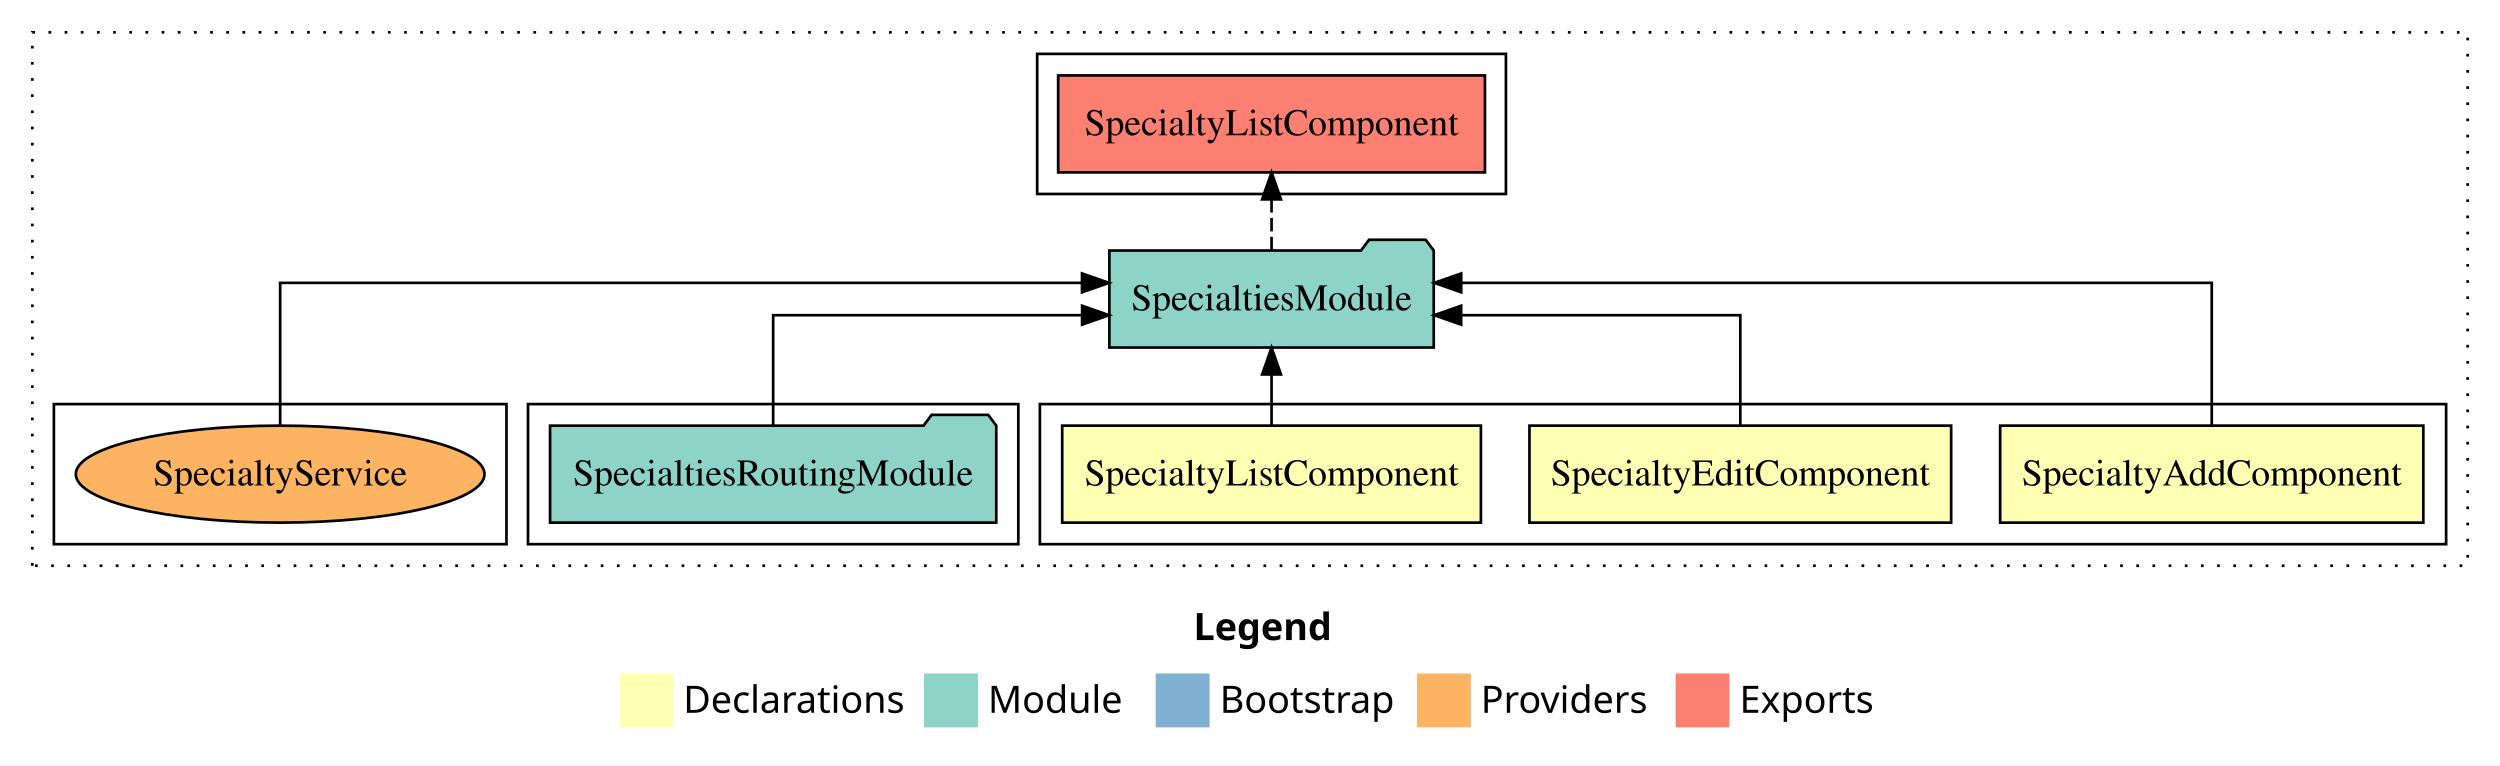
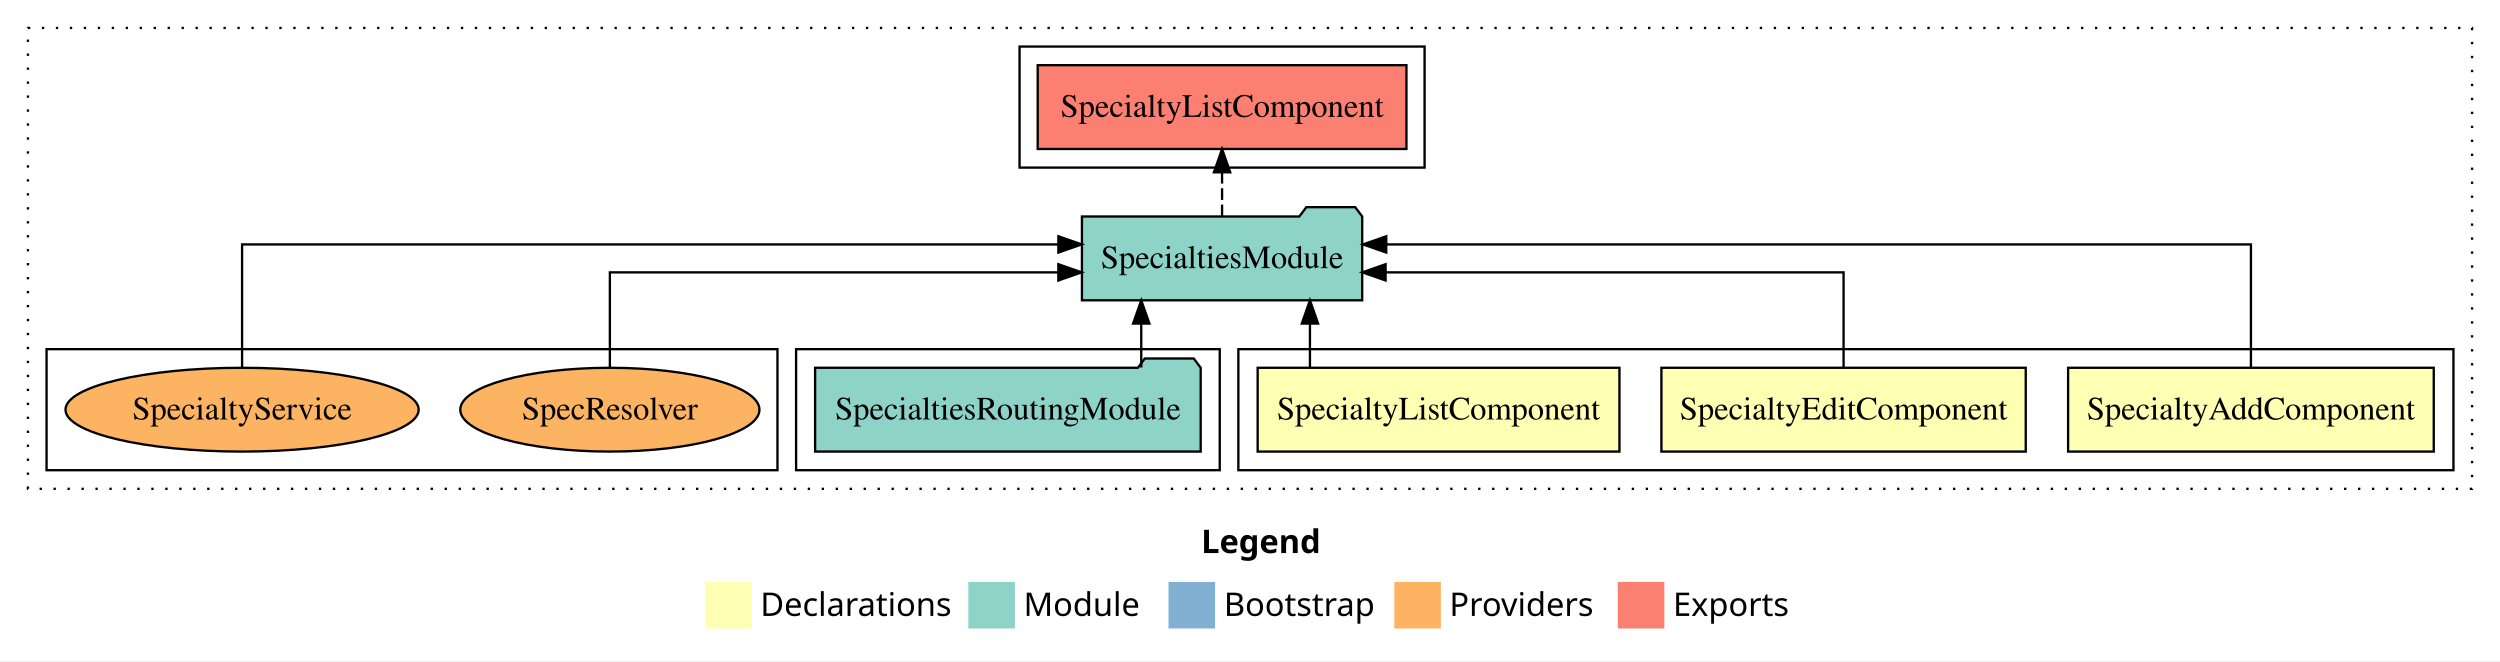
- <svg xmlns="http://www.w3.org/2000/svg" width="928pt" height="284pt" viewBox="0.00 0.00 928.00 284.00">
+ <svg xmlns="http://www.w3.org/2000/svg" width="1074pt" height="284pt" viewBox="0.00 0.00 1074.00 284.00">
  <g id="graph0" class="graph" transform="scale(1 1) rotate(0) translate(4 280)">
-     <polygon fill="#ffffff" stroke="transparent" points="-4,4 -4,-280 924,-280 924,4 -4,4" />
-     <text text-anchor="start" x="439.009" y="-42.4" font-family="sans-serif" font-weight="bold" font-size="14.00" fill="#000000">Legend</text>
-     <polygon fill="#ffffb3" stroke="transparent" points="226,-10 226,-30 246,-30 246,-10 226,-10" />
-     <text text-anchor="start" x="249.629" y="-15.4" font-family="sans-serif" font-size="14.00" fill="#000000">  Declarations</text>
-     <polygon fill="#8dd3c7" stroke="transparent" points="339,-10 339,-30 359,-30 359,-10 339,-10" />
-     <text text-anchor="start" x="362.725" y="-15.4" font-family="sans-serif" font-size="14.00" fill="#000000">  Module</text>
-     <polygon fill="#80b1d3" stroke="transparent" points="425,-10 425,-30 445,-30 445,-10 425,-10" />
-     <text text-anchor="start" x="448.781" y="-15.4" font-family="sans-serif" font-size="14.00" fill="#000000">  Bootstrap</text>
-     <polygon fill="#fdb462" stroke="transparent" points="522,-10 522,-30 542,-30 542,-10 522,-10" />
-     <text text-anchor="start" x="545.673" y="-15.4" font-family="sans-serif" font-size="14.00" fill="#000000">  Providers</text>
-     <polygon fill="#fb8072" stroke="transparent" points="618,-10 618,-30 638,-30 638,-10 618,-10" />
-     <text text-anchor="start" x="641.726" y="-15.4" font-family="sans-serif" font-size="14.00" fill="#000000">  Exports</text>
+     <polygon fill="white" stroke="transparent" points="-4,4 -4,-280 1070,-280 1070,4 -4,4" />
+     <text text-anchor="start" x="512.01" y="-42.4" font-family="Times-12" font-weight="bold" font-size="14.00">Legend</text>
+     <polygon fill="#ffffb3" stroke="transparent" points="299,-10 299,-30 319,-30 319,-10 299,-10" />
+     <text text-anchor="start" x="322.63" y="-15.4" font-family="Times-12" font-size="14.00">  Declarations</text>
+     <polygon fill="#8dd3c7" stroke="transparent" points="412,-10 412,-30 432,-30 432,-10 412,-10" />
+     <text text-anchor="start" x="435.73" y="-15.4" font-family="Times-12" font-size="14.00">  Module</text>
+     <polygon fill="#80b1d3" stroke="transparent" points="498,-10 498,-30 518,-30 518,-10 498,-10" />
+     <text text-anchor="start" x="521.78" y="-15.4" font-family="Times-12" font-size="14.00">  Bootstrap</text>
+     <polygon fill="#fdb462" stroke="transparent" points="595,-10 595,-30 615,-30 615,-10 595,-10" />
+     <text text-anchor="start" x="618.67" y="-15.4" font-family="Times-12" font-size="14.00">  Providers</text>
+     <polygon fill="#fb8072" stroke="transparent" points="691,-10 691,-30 711,-30 711,-10 691,-10" />
+     <text text-anchor="start" x="714.73" y="-15.4" font-family="Times-12" font-size="14.00">  Exports</text>
    <g id="clust1" class="cluster">
-       <polygon fill="none" stroke="#000000" stroke-dasharray="1,5" points="8,-70 8,-268 912,-268 912,-70 8,-70" />
+       <polygon fill="none" stroke="black" stroke-dasharray="1,5" points="8,-70 8,-268 1058,-268 1058,-70 8,-70" />
    </g>
    <g id="clust2" class="cluster">
-       <polygon fill="none" stroke="#000000" points="382,-78 382,-130 904,-130 904,-78 382,-78" />
+       <polygon fill="none" stroke="black" points="528,-78 528,-130 1050,-130 1050,-78 528,-78" />
+     </g>
+     <g id="clust7" class="cluster">
+       <polygon fill="none" stroke="black" points="434,-208 434,-260 608,-260 608,-208 434,-208" />
    </g>
    <g id="clust6" class="cluster">
-       <polygon fill="none" stroke="#000000" points="192,-78 192,-130 374,-130 374,-78 192,-78" />
-     </g>
-     <g id="clust7" class="cluster">
-       <polygon fill="none" stroke="#000000" points="381,-208 381,-260 555,-260 555,-208 381,-208" />
+       <polygon fill="none" stroke="black" points="338,-78 338,-130 520,-130 520,-78 338,-78" />
    </g>
    <g id="clust9" class="cluster">
-       <polygon fill="none" stroke="#000000" points="16,-78 16,-130 184,-130 184,-78 16,-78" />
+       <polygon fill="none" stroke="black" points="16,-78 16,-130 330,-130 330,-78 16,-78" />
    </g>
    <g id="node1" class="node">
-       <polygon fill="#ffffb3" stroke="#000000" points="895.538,-122 738.462,-122 738.462,-86 895.538,-86 895.538,-122" />
-       <text text-anchor="middle" x="817" y="-99.8" font-family="Times,serif" font-size="14.00" fill="#000000">SpecialtyAddComponent</text>
+       <polygon fill="#ffffb3" stroke="black" points="1041.54,-122 884.46,-122 884.46,-86 1041.54,-86 1041.54,-122" />
+       <text text-anchor="middle" x="963" y="-99.8" font-family="Times,serif" font-size="14.00">SpecialtyAddComponent</text>
    </g>
    <g id="node4" class="node">
-       <polygon fill="#8dd3c7" stroke="#000000" points="528.198,-187 525.198,-191 504.198,-191 501.198,-187 407.802,-187 407.802,-151 528.198,-151 528.198,-187" />
-       <text text-anchor="middle" x="468" y="-164.8" font-family="Times,serif" font-size="14.00" fill="#000000">SpecialtiesModule</text>
+       <polygon fill="#8dd3c7" stroke="black" points="581.2,-187 578.2,-191 557.2,-191 554.2,-187 460.8,-187 460.8,-151 581.2,-151 581.2,-187" />
+       <text text-anchor="middle" x="521" y="-164.8" font-family="Times,serif" font-size="14.00">SpecialtiesModule</text>
    </g>
    <g id="edge1" class="edge">
-       <path fill="none" stroke="#000000" d="M817,-122.284C817,-143.321 817,-175 817,-175 817,-175 538.393,-175 538.393,-175" />
-       <polygon fill="#000000" stroke="#000000" points="538.393,-171.5 528.393,-175 538.393,-178.5 538.393,-171.5" />
+       <path fill="none" stroke="black" d="M963,-122.28C963,-143.32 963,-175 963,-175 963,-175 591.53,-175 591.53,-175" />
+       <polygon fill="black" stroke="black" points="591.53,-171.5 581.53,-175 591.53,-178.5 591.53,-171.5" />
    </g>
    <g id="node2" class="node">
-       <polygon fill="#ffffb3" stroke="#000000" points="720.265,-122 563.735,-122 563.735,-86 720.265,-86 720.265,-122" />
-       <text text-anchor="middle" x="642" y="-99.8" font-family="Times,serif" font-size="14.00" fill="#000000">SpecialtyEditComponent</text>
+       <polygon fill="#ffffb3" stroke="black" points="866.26,-122 709.74,-122 709.74,-86 866.26,-86 866.26,-122" />
+       <text text-anchor="middle" x="788" y="-99.8" font-family="Times,serif" font-size="14.00">SpecialtyEditComponent</text>
    </g>
    <g id="edge2" class="edge">
-       <path fill="none" stroke="#000000" d="M642,-122.022C642,-139.373 642,-163 642,-163 642,-163 538.368,-163 538.368,-163" />
-       <polygon fill="#000000" stroke="#000000" points="538.369,-159.5 528.368,-163 538.368,-166.5 538.369,-159.5" />
+       <path fill="none" stroke="black" d="M788,-122.02C788,-139.37 788,-163 788,-163 788,-163 591.25,-163 591.25,-163" />
+       <polygon fill="black" stroke="black" points="591.25,-159.5 581.25,-163 591.25,-166.5 591.25,-159.5" />
    </g>
    <g id="node3" class="node">
-       <polygon fill="#ffffb3" stroke="#000000" points="545.709,-122 390.291,-122 390.291,-86 545.709,-86 545.709,-122" />
-       <text text-anchor="middle" x="468" y="-99.8" font-family="Times,serif" font-size="14.00" fill="#000000">SpecialtyListComponent</text>
+       <polygon fill="#ffffb3" stroke="black" points="691.71,-122 536.29,-122 536.29,-86 691.71,-86 691.71,-122" />
+       <text text-anchor="middle" x="614" y="-99.8" font-family="Times,serif" font-size="14.00">SpecialtyListComponent</text>
    </g>
    <g id="edge3" class="edge">
-       <path fill="none" stroke="#000000" d="M468,-122.106C468,-122.106 468,-140.991 468,-140.991" />
-       <polygon fill="#000000" stroke="#000000" points="464.5,-140.991 468,-150.991 471.5,-140.991 464.5,-140.991" />
+       <path fill="none" stroke="black" d="M558.75,-122.11C558.75,-122.11 558.75,-140.99 558.75,-140.99" />
+       <polygon fill="black" stroke="black" points="555.25,-140.99 558.75,-150.99 562.25,-140.99 555.25,-140.99" />
    </g>
    <g id="node6" class="node">
-       <polygon fill="#fb8072" stroke="#000000" points="547.209,-252 388.791,-252 388.791,-216 547.209,-216 547.209,-252" />
-       <text text-anchor="middle" x="468" y="-229.8" font-family="Times,serif" font-size="14.00" fill="#000000">SpecialtyListComponent </text>
+       <polygon fill="#fb8072" stroke="black" points="600.21,-252 441.79,-252 441.79,-216 600.21,-216 600.21,-252" />
+       <text text-anchor="middle" x="521" y="-229.8" font-family="Times,serif" font-size="14.00">SpecialtyListComponent </text>
    </g>
    <g id="edge5" class="edge">
-       <path fill="none" stroke="#000000" stroke-dasharray="5,2" d="M468,-187.106C468,-187.106 468,-205.991 468,-205.991" />
-       <polygon fill="#000000" stroke="#000000" points="464.5,-205.991 468,-215.991 471.5,-205.991 464.5,-205.991" />
+       <path fill="none" stroke="black" stroke-dasharray="5,2" d="M521,-187.11C521,-187.11 521,-205.99 521,-205.99" />
+       <polygon fill="black" stroke="black" points="517.5,-205.99 521,-215.99 524.5,-205.99 517.5,-205.99" />
    </g>
    <g id="node5" class="node">
-       <polygon fill="#8dd3c7" stroke="#000000" points="365.816,-122 362.816,-126 341.816,-126 338.816,-122 200.184,-122 200.184,-86 365.816,-86 365.816,-122" />
-       <text text-anchor="middle" x="283" y="-99.8" font-family="Times,serif" font-size="14.00" fill="#000000">SpecialtiesRoutingModule</text>
+       <polygon fill="#8dd3c7" stroke="black" points="511.82,-122 508.82,-126 487.82,-126 484.82,-122 346.18,-122 346.18,-86 511.82,-86 511.82,-122" />
+       <text text-anchor="middle" x="429" y="-99.8" font-family="Times,serif" font-size="14.00">SpecialtiesRoutingModule</text>
    </g>
    <g id="edge4" class="edge">
-       <path fill="none" stroke="#000000" d="M283,-122.022C283,-139.373 283,-163 283,-163 283,-163 397.68,-163 397.68,-163" />
-       <polygon fill="#000000" stroke="#000000" points="397.68,-166.5 407.68,-163 397.68,-159.5 397.68,-166.5" />
+       <path fill="none" stroke="black" d="M486.28,-122.11C486.28,-122.11 486.28,-140.99 486.28,-140.99" />
+       <polygon fill="black" stroke="black" points="482.78,-140.99 486.28,-150.99 489.78,-140.99 482.78,-140.99" />
    </g>
    <g id="node7" class="node">
-       <ellipse fill="#fdb462" stroke="#000000" cx="100" cy="-104" rx="75.857" ry="18" />
-       <text text-anchor="middle" x="100" y="-99.8" font-family="Times,serif" font-size="14.00" fill="#000000">SpecialtyService</text>
+       <ellipse fill="#fdb462" stroke="black" cx="258" cy="-104" rx="64.26" ry="18" />
+       <text text-anchor="middle" x="258" y="-99.8" font-family="Times,serif" font-size="14.00">SpecResolver</text>
    </g>
    <g id="edge6" class="edge">
-       <path fill="none" stroke="#000000" d="M100,-122.284C100,-143.321 100,-175 100,-175 100,-175 397.644,-175 397.644,-175" />
-       <polygon fill="#000000" stroke="#000000" points="397.644,-178.5 407.644,-175 397.644,-171.5 397.644,-178.5" />
+       <path fill="none" stroke="black" d="M258,-122.02C258,-139.37 258,-163 258,-163 258,-163 450.66,-163 450.66,-163" />
+       <polygon fill="black" stroke="black" points="450.66,-166.5 460.66,-163 450.66,-159.5 450.66,-166.5" />
+     </g>
+     <g id="node8" class="node">
+       <ellipse fill="#fdb462" stroke="black" cx="100" cy="-104" rx="75.86" ry="18" />
+       <text text-anchor="middle" x="100" y="-99.8" font-family="Times,serif" font-size="14.00">SpecialtyService</text>
+     </g>
+     <g id="edge7" class="edge">
+       <path fill="none" stroke="black" d="M100,-122.28C100,-143.32 100,-175 100,-175 100,-175 450.68,-175 450.68,-175" />
+       <polygon fill="black" stroke="black" points="450.68,-178.5 460.68,-175 450.68,-171.5 450.68,-178.5" />
    </g>
  </g>
</svg>
